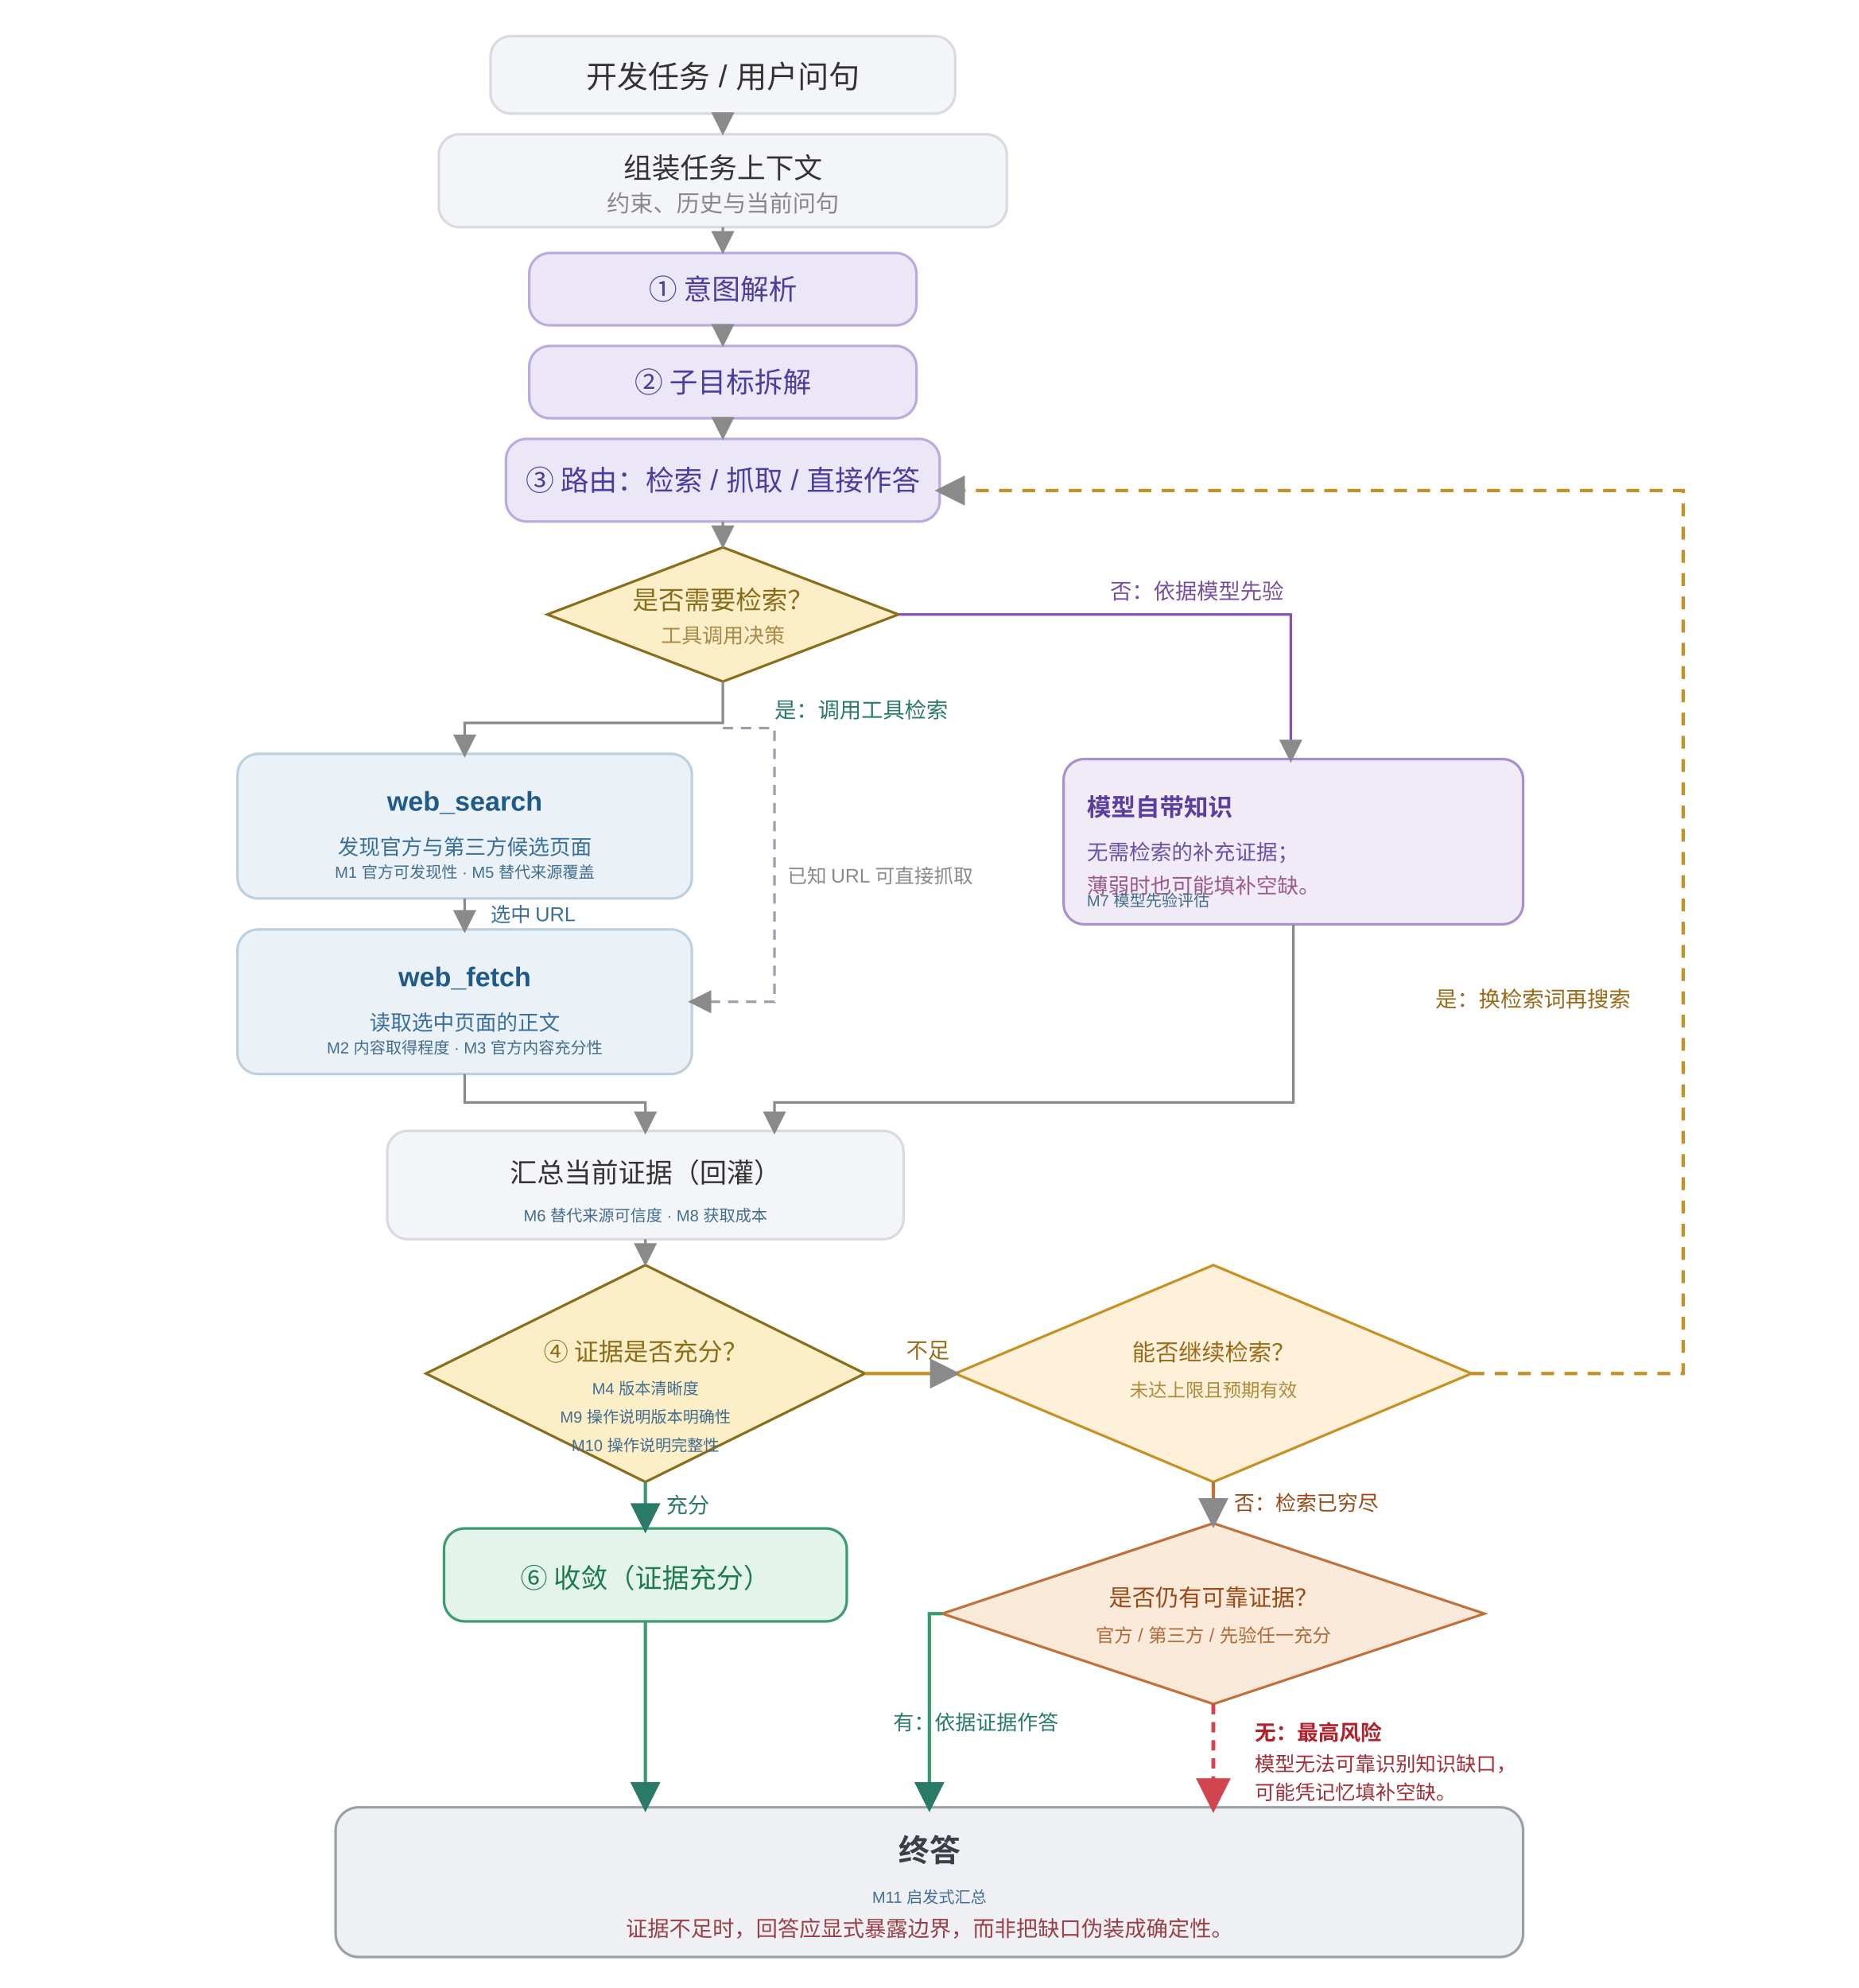
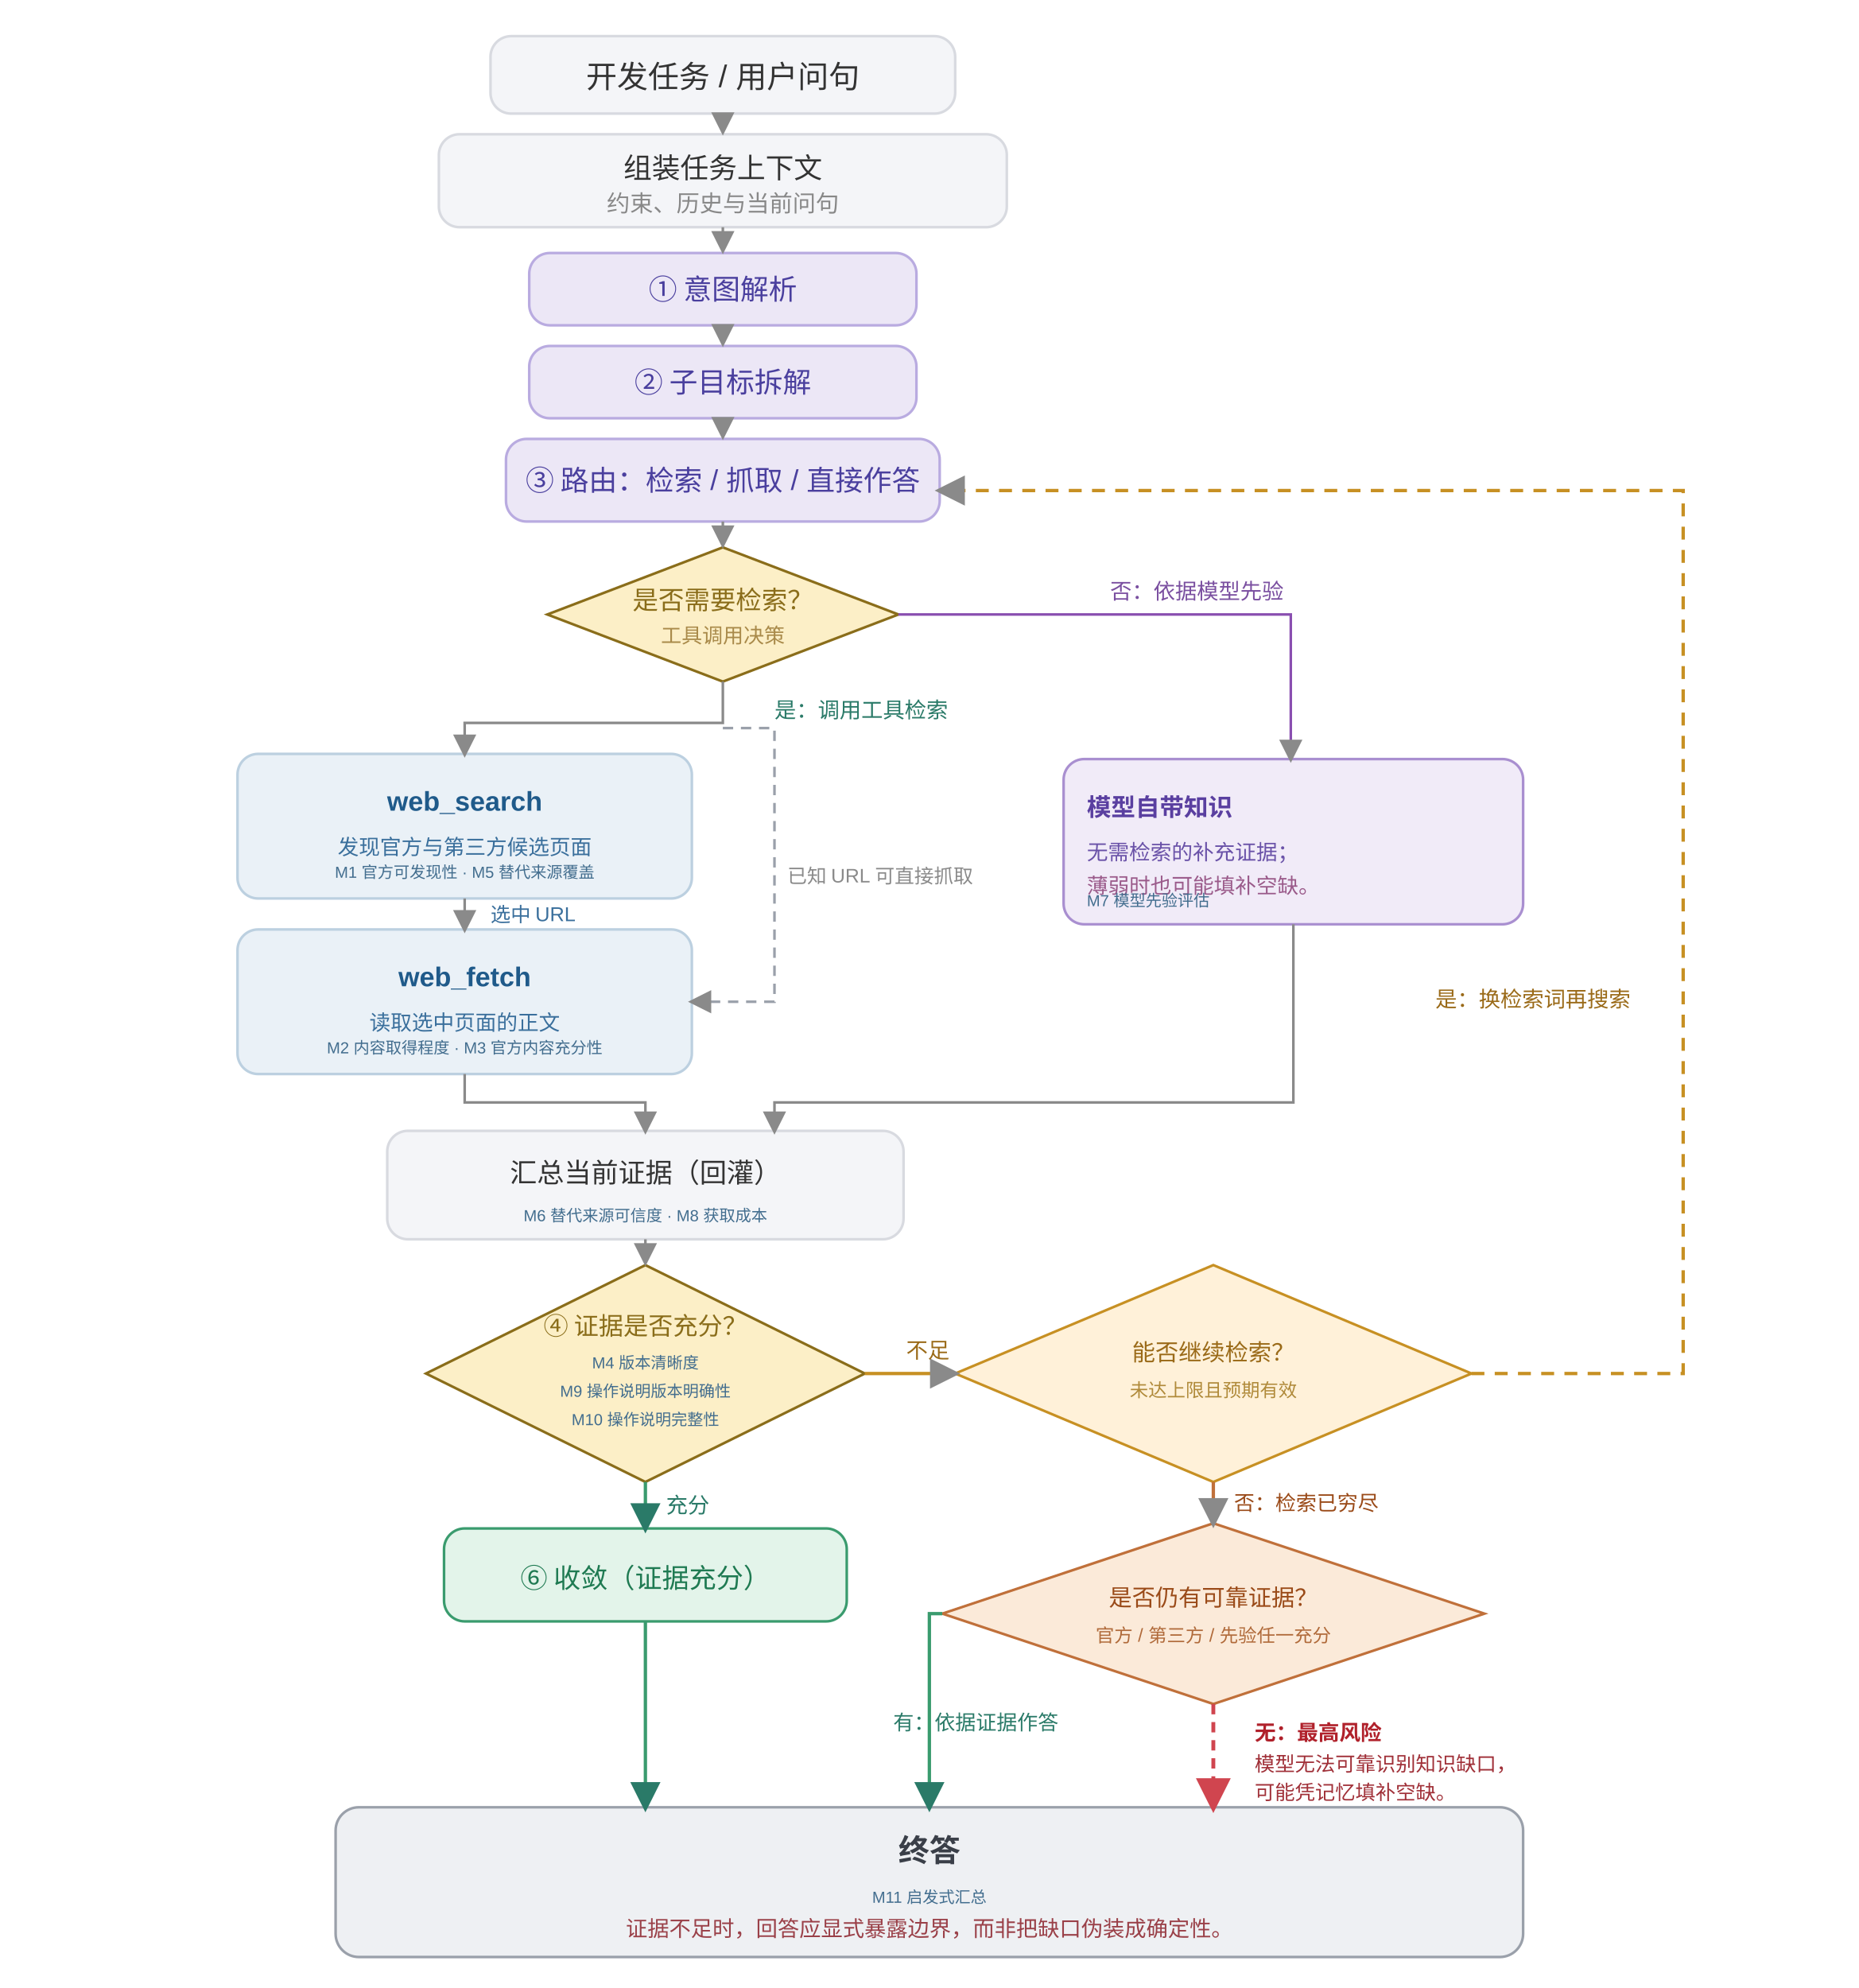
<svg xmlns="http://www.w3.org/2000/svg" viewBox="0 0 720 770" role="img" aria-label="Agent 面向技术知识生态形成答案的证据循环">
  <defs>
    <marker id="arrow" markerWidth="9" markerHeight="9" refX="7.5" refY="4.5" orient="auto">
      <path d="M0,0 L9,4.5 L0,9 z" fill="#8a8a8a" />
    </marker>
    <marker id="green-arrow" markerWidth="9" markerHeight="9" refX="7.5" refY="4.5" orient="auto">
      <path d="M0,0 L9,4.5 L0,9 z" fill="#2a7a68" />
    </marker>
    <marker id="red-arrow" markerWidth="9" markerHeight="9" refX="7.5" refY="4.5" orient="auto">
      <path d="M0,0 L9,4.5 L0,9 z" fill="#D0454F" />
    </marker>
  </defs>
  <g font-family="Arial, 'Noto Sans CJK SC', sans-serif">
    <rect x="190" y="14" width="180" height="30" rx="8" fill="#f4f5f8" stroke="#d8dae0" />
    <text x="280" y="34" text-anchor="middle" font-size="12" fill="#333">开发任务 / 用户问句</text>
    <rect x="170" y="52" width="220" height="36" rx="8" fill="#f4f5f8" stroke="#d8dae0" />
    <text x="280" y="69" text-anchor="middle" font-size="11" fill="#333">组装任务上下文</text>
    <text x="280" y="82" text-anchor="middle" font-size="9" fill="#888">约束、历史与当前问句</text>
    <rect x="205" y="98" width="150" height="28" rx="8" fill="#ECE7F6" stroke="#b9abe0" />
    <text x="280" y="116" text-anchor="middle" font-size="11" fill="#4a3f9e">① 意图解析</text>
    <rect x="205" y="134" width="150" height="28" rx="8" fill="#ECE7F6" stroke="#b9abe0" />
    <text x="280" y="152" text-anchor="middle" font-size="11" fill="#4a3f9e">② 子目标拆解</text>
    <rect x="196" y="170" width="168" height="32" rx="8" fill="#ECE7F6" stroke="#b9abe0" />
    <text x="280" y="190" text-anchor="middle" font-size="11" fill="#4a3f9e">③ 路由：检索 / 抓取 / 直接作答</text>
    <polygon points="280,212 348,238 280,264 212,238" fill="#FCEFC7" stroke="#8a6d1a" />
    <text x="280" y="236" text-anchor="middle" font-size="10" fill="#8a6d1a">是否需要检索？</text>
    <text x="280" y="249" text-anchor="middle" font-size="8" fill="#a98a4a">工具调用决策</text>
    <rect x="92" y="292" width="176" height="56" rx="8" fill="#eaf1f7" stroke="#bcd0e0" />
    <text x="180" y="314" text-anchor="middle" font-size="10.5" font-weight="700" fill="#1f5a8a">web_search</text>
    <text x="180" y="331" text-anchor="middle" font-size="8.2" fill="#3a6f9c">发现官方与第三方候选页面</text>
    <text x="180" y="340" text-anchor="middle" font-size="6.2" fill="#426d8e">M1 官方可发现性 · M5 替代来源覆盖</text>
    <rect x="92" y="360" width="176" height="56" rx="8" fill="#eaf1f7" stroke="#bcd0e0" />
    <text x="180" y="382" text-anchor="middle" font-size="10.5" font-weight="700" fill="#1f5a8a">web_fetch</text>
    <text x="180" y="399" text-anchor="middle" font-size="8.2" fill="#3a6f9c">读取选中页面的正文</text>
    <text x="180" y="408" text-anchor="middle" font-size="6.2" fill="#426d8e">M2 内容取得程度 · M3 官方内容充分性</text>
    <rect x="412" y="294" width="178" height="64" rx="8" fill="#F1EBF8" stroke="#a98fd0" />
    <text x="421" y="316" font-size="9.4" font-weight="700" fill="#5a3fa0">模型自带知识</text>
    <text x="421" y="333" font-size="8.2" fill="#6a52a8">无需检索的补充证据；</text>
    <text x="421" y="346" font-size="8.2" fill="#9a5a8a">薄弱时也可能填补空缺。</text>
    <text x="421" y="351" font-size="6.2" fill="#426d8e">M7 模型先验评估</text>
    <rect x="150" y="438" width="200" height="42" rx="8" fill="#f4f5f8" stroke="#d8dae0" />
    <text x="250" y="458" text-anchor="middle" font-size="10.5" fill="#333">汇总当前证据（回灌）</text>
    <text x="250" y="473" text-anchor="middle" font-size="6.2" fill="#426d8e">M6 替代来源可信度 · M8 获取成本</text>
    <polygon points="250,490 335,532 250,574 165,532" fill="#FCEFC7" stroke="#8a6d1a" />
-     <text x="250" y="527" text-anchor="middle" font-size="9.6" fill="#8a6d1a">④ 证据是否充分？</text>
-     <text x="250" y="540" text-anchor="middle" font-size="6.2" fill="#426d8e">M4 版本清晰度</text>
-     <text x="250" y="551" text-anchor="middle" font-size="6.2" fill="#426d8e">M9 操作说明版本明确性</text>
-     <text x="250" y="562" text-anchor="middle" font-size="6.2" fill="#426d8e">M10 操作说明完整性</text>
+     <text x="250" y="517" text-anchor="middle" font-size="9.6" fill="#8a6d1a">④ 证据是否充分？</text>
+     <text x="250" y="530" text-anchor="middle" font-size="6.2" fill="#426d8e">M4 版本清晰度</text>
+     <text x="250" y="541" text-anchor="middle" font-size="6.2" fill="#426d8e">M9 操作说明版本明确性</text>
+     <text x="250" y="552" text-anchor="middle" font-size="6.2" fill="#426d8e">M10 操作说明完整性</text>
    <rect x="172" y="592" width="156" height="36" rx="8" fill="#E3F4EA" stroke="#3a9b6e" />
    <text x="250" y="615" text-anchor="middle" font-size="10.5" fill="#1f7a52">⑥ 收敛（证据充分）</text>
    <polygon points="470,490 570,532 470,574 370,532" fill="#FFF1D9" stroke="#c79023" />
    <text x="470" y="527" text-anchor="middle" font-size="9" fill="#9a6a18">能否继续检索？</text>
    <text x="470" y="541" text-anchor="middle" font-size="7.2" fill="#b08a3a">未达上限且预期有效</text>
    <polygon points="470,590 575,625 470,660 365,625" fill="#FBEAD9" stroke="#c0703a" />
    <text x="470" y="622" text-anchor="middle" font-size="9" fill="#9a4a18">是否仍有可靠证据？</text>
    <text x="470" y="636" text-anchor="middle" font-size="7.2" fill="#b06a3a">官方 / 第三方 / 先验任一充分</text>
    <rect x="130" y="700" width="460" height="58" rx="9" fill="#eef0f3" stroke="#9aa0aa" />
    <text x="360" y="721" text-anchor="middle" font-size="12" font-weight="700" fill="#3a3f48">终答</text>
    <text x="360" y="737" text-anchor="middle" font-size="6.2" fill="#426d8e">M11 启发式汇总</text>
    <text x="360" y="750" text-anchor="middle" font-size="8.4" fill="#9a4048">证据不足时，回答应显式暴露边界，而非把缺口伪装成确定性。</text>
    <g fill="none" stroke="#8a8a8a" marker-end="url(#arrow)">
      <path d="M280,44 V51" />
      <path d="M280,88 V97" />
      <path d="M280,126 V133" />
      <path d="M280,162 V169" />
      <path d="M280,202 V211" />
      <path d="M280,264 V280 H180 V292" />
      <path d="M180,348 V360" />
      <path d="M180,416 V427 H250 V438" />
      <path d="M501,358 V427 H300 V438" />
      <path d="M250,480 V489" />
    </g>
    <path d="M348,238 H500 V294" fill="none" stroke="#8a4fb0" marker-end="url(#arrow)" />
    <text x="430" y="232" font-size="8.4" fill="#7a4fa0">否：依据模型先验</text>
    <text x="300" y="278" font-size="8.4" fill="#2a7a68">是：调用工具检索</text>
    <text x="190" y="357" font-size="7.8" fill="#3a6f9c">选中 URL</text>
    <path d="M250,574 V592" fill="none" stroke="#3a9b6e" stroke-width="1.3" marker-end="url(#green-arrow)" />
    <text x="258" y="586" font-size="8.4" fill="#2a7a68">充分</text>
    <path d="M250,628 V700" fill="none" stroke="#3a9b6e" stroke-width="1.3" marker-end="url(#green-arrow)" />
    <path d="M335,532 H370" fill="none" stroke="#c79023" stroke-width="1.3" marker-end="url(#arrow)" />
    <text x="351" y="526" font-size="8.4" fill="#9a6a18">不足</text>
    <path d="M570,532 H652 V190 H364" fill="none" stroke="#c79023" stroke-width="1.3" stroke-dasharray="5,4" marker-end="url(#arrow)" />
    <text x="556" y="390" font-size="8.4" fill="#9a6a18">是：换检索词再搜索</text>
    <path d="M470,574 V590" fill="none" stroke="#c0703a" stroke-width="1.3" marker-end="url(#arrow)" />
    <text x="478" y="585" font-size="8" fill="#9a4a18">否：检索已穷尽</text>
    <path d="M365,625 H360 V700" fill="none" stroke="#3a9b6e" stroke-width="1.3" marker-end="url(#green-arrow)" />
    <text x="346" y="670" font-size="8" fill="#2a7a68">有：依据证据作答</text>
    <path d="M470,660 V700" fill="none" stroke="#D0454F" stroke-width="1.5" stroke-dasharray="4,3" marker-end="url(#red-arrow)" />
    <text x="486" y="674" font-size="8.2" font-weight="700" fill="#B0212B">无：最高风险</text>
    <text x="486" y="686" font-size="7.8" fill="#A03038">模型无法可靠识别知识缺口，</text>
    <text x="486" y="697" font-size="7.8" fill="#A03038">可能凭记忆填补空缺。</text>
    <path d="M280,282 H300 V388 H268" fill="none" stroke="#9aa0aa" stroke-width="1" stroke-dasharray="4,3" marker-end="url(#arrow)" />
    <text x="305" y="342" font-size="7.6" fill="#8a8a8a">已知 URL 可直接抓取</text>
  </g>
</svg>
